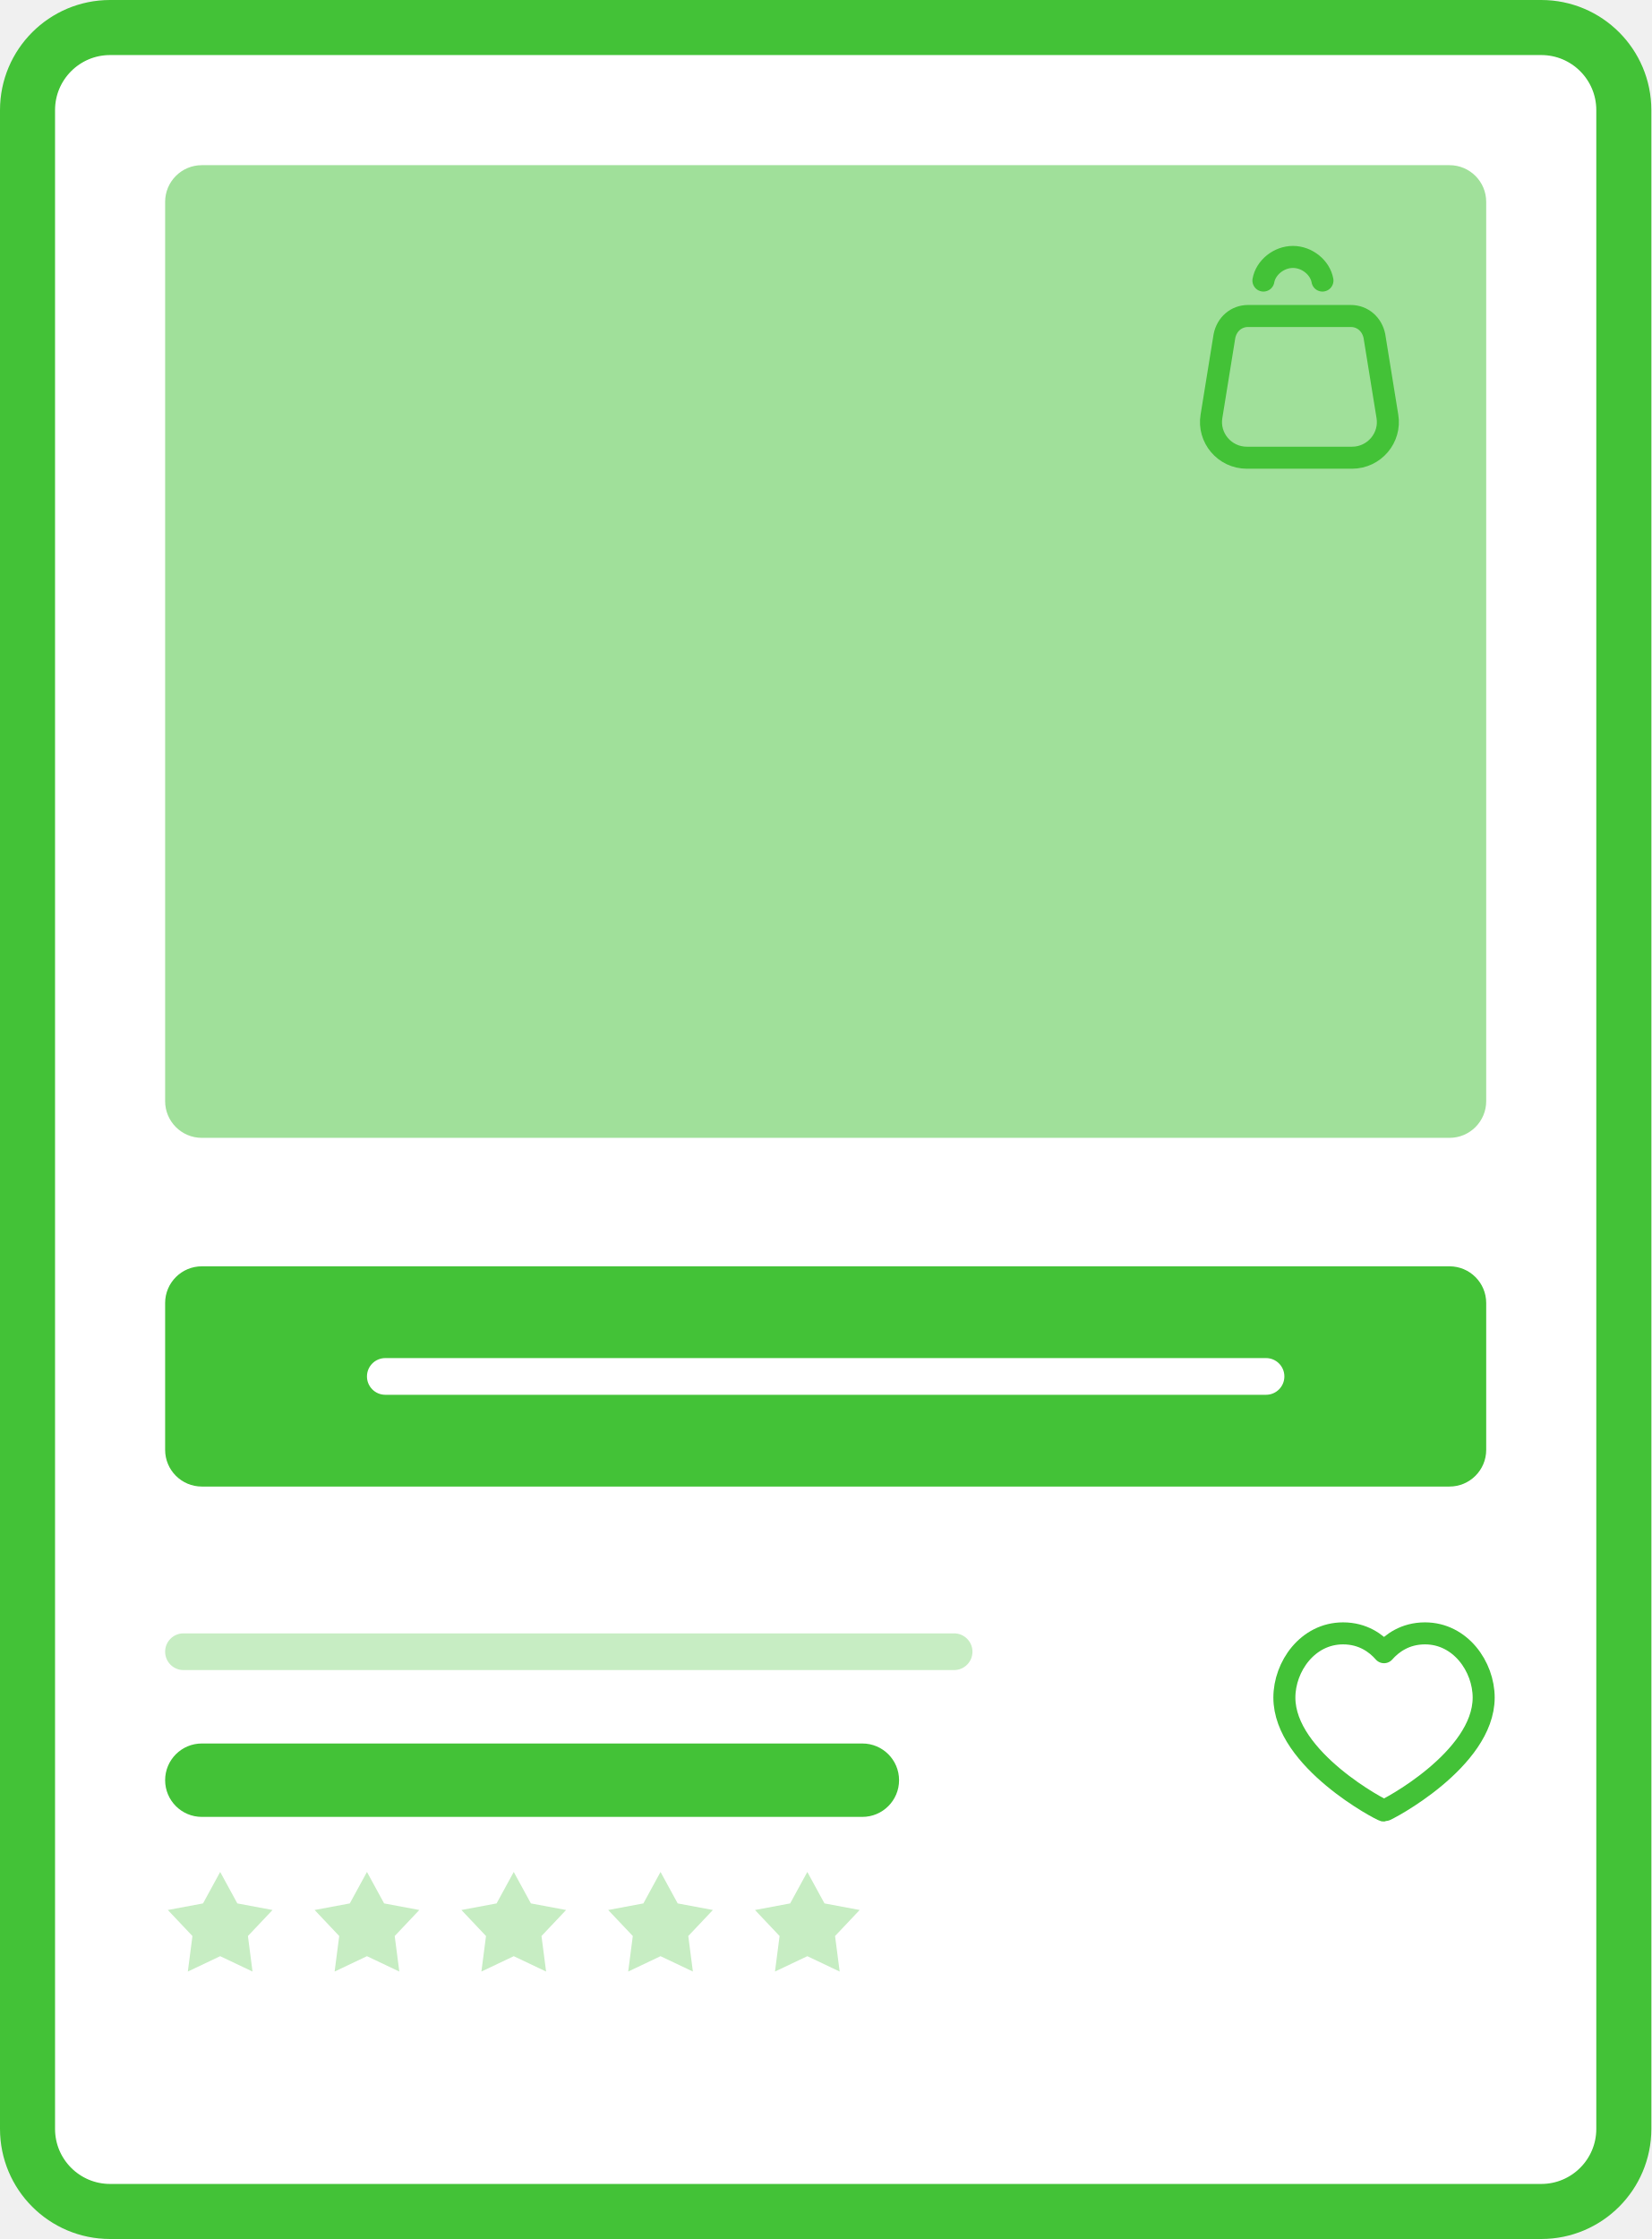
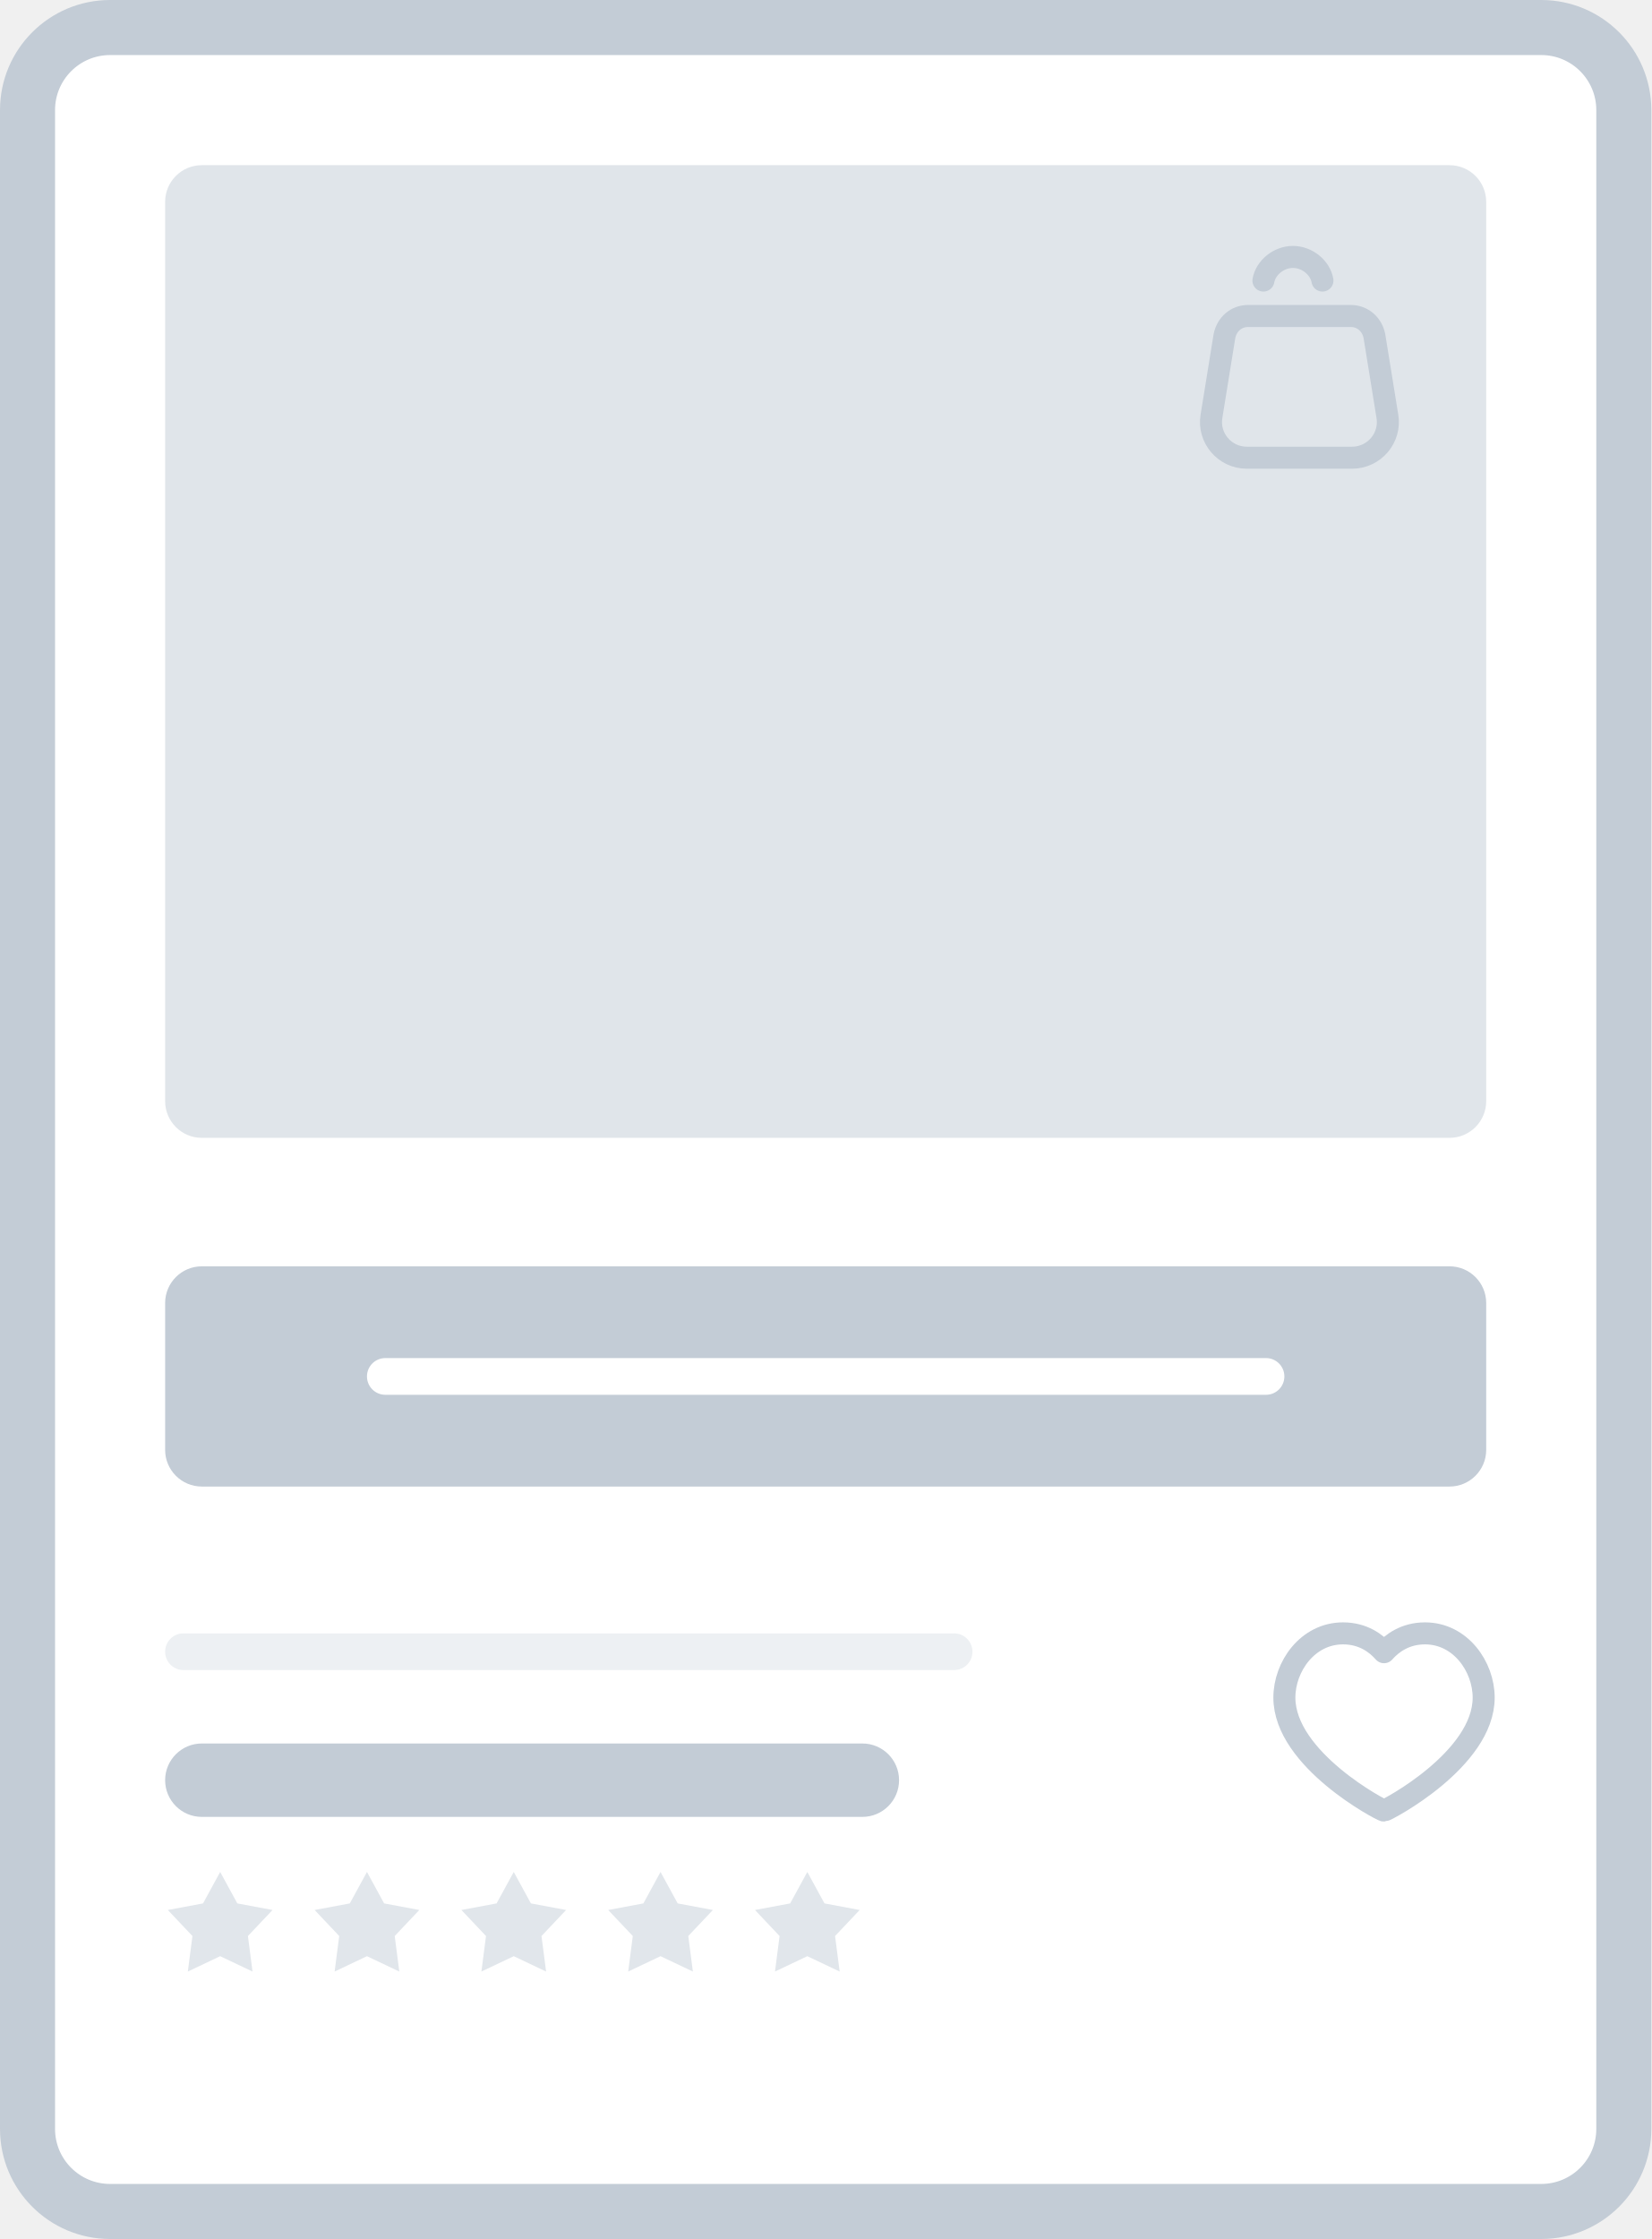
<svg xmlns="http://www.w3.org/2000/svg" width="90" height="122" viewBox="0 0 90 122" fill="none">
-   <rect x="1.5" y="1.5" width="87" height="119" rx="4.5" fill="white" stroke="#43C237" stroke-width="3" />
-   <rect x="9" y="9" width="72" height="53" rx="2" fill="#43C237" fill-opacity="0.5" />
-   <rect x="9" y="95" width="40" height="4" rx="2" fill="#43C237" />
-   <rect x="9" y="89" width="44" height="2" rx="1" fill="#43C237" fill-opacity="0.3" />
-   <path d="M12 102L12.935 103.714L14.853 104.073L13.512 105.491L13.763 107.427L12 106.59L10.237 107.427L10.488 105.491L9.147 104.073L11.065 103.714L12 102Z" fill="#C7EDC3" />
-   <path d="M20 102L20.935 103.714L22.853 104.073L21.512 105.491L21.763 107.427L20 106.59L18.237 107.427L18.488 105.491L17.147 104.073L19.065 103.714L20 102Z" fill="#C7EDC3" />
-   <path d="M28 102L28.935 103.714L30.853 104.073L29.512 105.491L29.763 107.427L28 106.59L26.237 107.427L26.488 105.491L25.147 104.073L27.065 103.714L28 102Z" fill="#C7EDC3" />
-   <path d="M36 102L36.935 103.714L38.853 104.073L37.512 105.491L37.763 107.427L36 106.59L34.237 107.427L34.488 105.491L33.147 104.073L35.065 103.714L36 102Z" fill="#C7EDC3" />
-   <path d="M44 102L44.935 103.714L46.853 104.073L45.512 105.491L45.763 107.427L44 106.59L42.237 107.427L42.488 105.491L41.147 104.073L43.065 103.714L44 102Z" fill="#C7EDC3" />
-   <path d="M77.664 89C79.595 89 80.862 90.81 80.862 92.5C80.862 95.88 75.552 98.656 75.431 98.656C75.311 98.656 70 95.88 70 92.5C70 90.81 71.267 89 73.198 89C74.285 89 75.009 89.543 75.431 90.026C75.854 89.543 76.578 89 77.664 89Z" stroke="#43C237" stroke-width="1.2" stroke-miterlimit="10" stroke-linecap="round" stroke-linejoin="round" />
-   <rect x="9" y="69" width="72" height="12" rx="2" fill="#43C237" />
+   <rect x="1.5" y="1.5" width="87" height="119" rx="4.5" fill="white" stroke="#C3CCD6" stroke-width="3" />
+   <rect x="9" y="9" width="72" height="53" rx="2" fill="#C3CCD6" fill-opacity="0.5" />
+   <rect x="9" y="95" width="40" height="4" rx="2" fill="#C3CCD6" />
+   <rect x="9" y="89" width="44" height="2" rx="1" fill="#C3CCD6" fill-opacity="0.3" />
+   <path d="M12 102L12.935 103.714L14.853 104.073L13.512 105.491L13.763 107.427L12 106.59L10.237 107.427L10.488 105.491L9.147 104.073L11.065 103.714L12 102Z" fill="#E1E6EB" />
+   <path d="M20 102L20.935 103.714L22.853 104.073L21.512 105.491L21.763 107.427L20 106.59L18.237 107.427L18.488 105.491L17.147 104.073L19.065 103.714L20 102Z" fill="#E1E6EB" />
+   <path d="M28 102L28.935 103.714L30.853 104.073L29.512 105.491L29.763 107.427L28 106.59L26.237 107.427L26.488 105.491L25.147 104.073L27.065 103.714L28 102Z" fill="#E1E6EB" />
+   <path d="M36 102L36.935 103.714L38.853 104.073L37.512 105.491L37.763 107.427L36 106.59L34.237 107.427L34.488 105.491L33.147 104.073L35.065 103.714L36 102Z" fill="#E1E6EB" />
+   <path d="M44 102L44.935 103.714L46.853 104.073L45.512 105.491L45.763 107.427L44 106.59L42.237 107.427L42.488 105.491L41.147 104.073L43.065 103.714L44 102Z" fill="#E1E6EB" />
+   <path d="M77.664 89C79.595 89 80.862 90.81 80.862 92.5C80.862 95.88 75.552 98.656 75.431 98.656C75.311 98.656 70 95.88 70 92.5C70 90.81 71.267 89 73.198 89C74.285 89 75.009 89.543 75.431 90.026C75.854 89.543 76.578 89 77.664 89Z" stroke="#C3CCD6" stroke-width="1.2" stroke-miterlimit="10" stroke-linecap="round" stroke-linejoin="round" />
+   <rect x="9" y="69" width="72" height="12" rx="2" fill="#C3CCD6" />
  <rect x="20" y="74" width="50" height="2" rx="1" fill="white" />
-   <path d="M72.075 15.287C71.947 14.579 71.239 14 70.466 14C69.694 14 68.986 14.579 68.858 15.287" stroke="#43C237" stroke-width="1.2" stroke-miterlimit="10" stroke-linecap="round" stroke-linejoin="round" />
-   <path d="M75.615 22.688L74.907 18.312C74.778 17.668 74.263 17.218 73.62 17.218H68.021C67.377 17.218 66.863 17.668 66.734 18.312L66.026 22.688C65.833 23.846 66.734 24.94 67.957 24.94H73.684C74.907 24.94 75.808 23.846 75.615 22.688Z" stroke="#43C237" stroke-width="1.2" stroke-miterlimit="10" stroke-linecap="round" stroke-linejoin="round" />
+   <path d="M72.075 15.287C71.947 14.579 71.239 14 70.466 14C69.694 14 68.986 14.579 68.858 15.287" stroke="#C3CCD6" stroke-width="1.2" stroke-miterlimit="10" stroke-linecap="round" stroke-linejoin="round" />
+   <path d="M75.615 22.688L74.907 18.312C74.778 17.668 74.263 17.218 73.62 17.218H68.021C67.377 17.218 66.863 17.668 66.734 18.312L66.026 22.688C65.833 23.846 66.734 24.94 67.957 24.94H73.684C74.907 24.94 75.808 23.846 75.615 22.688Z" stroke="#C3CCD6" stroke-width="1.2" stroke-miterlimit="10" stroke-linecap="round" stroke-linejoin="round" />
</svg>
